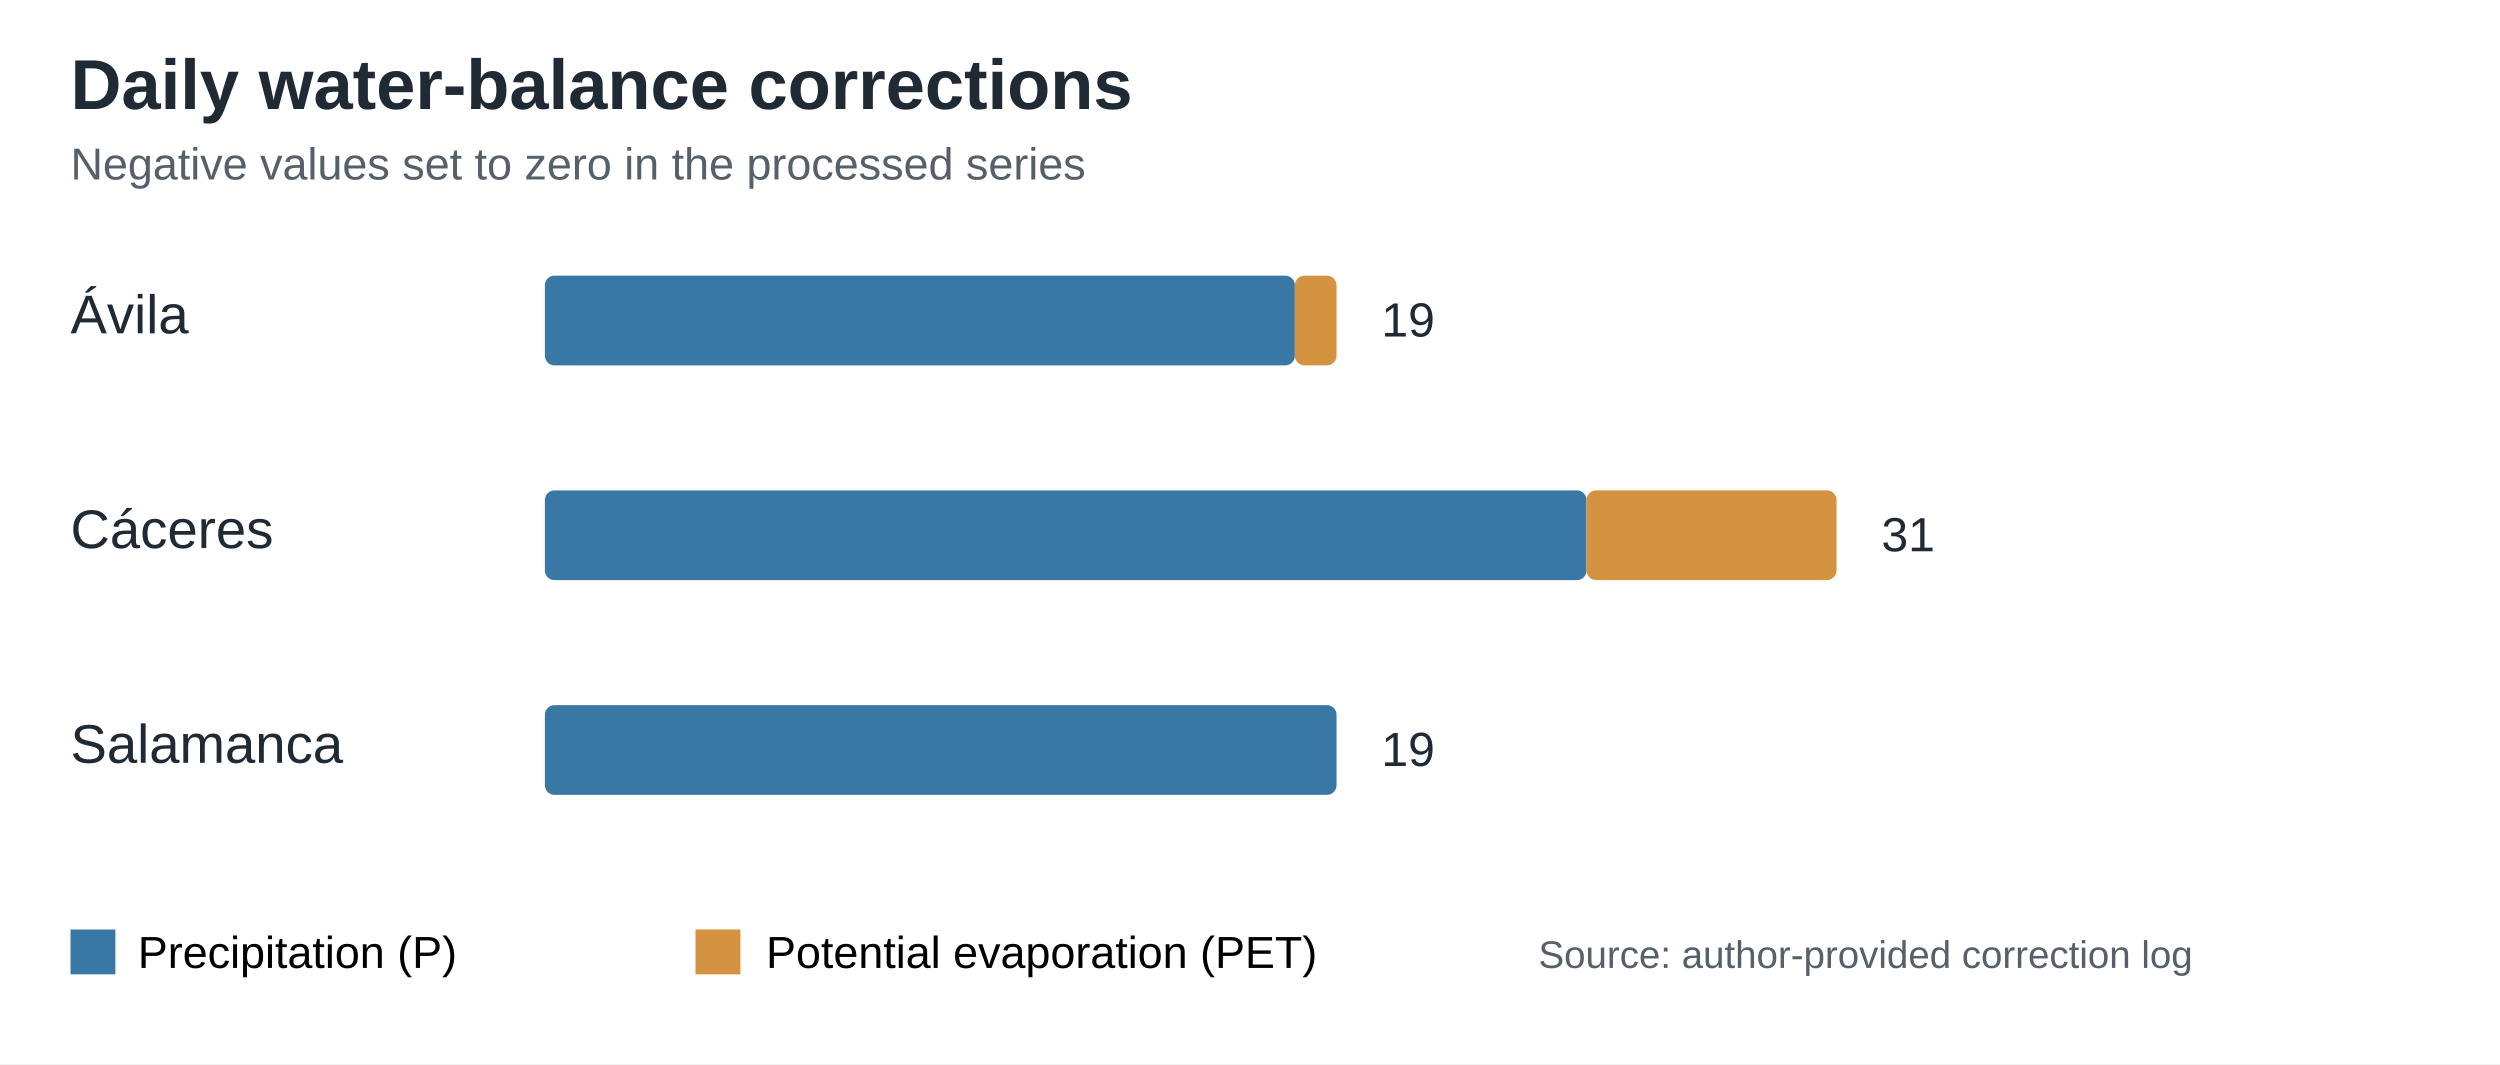
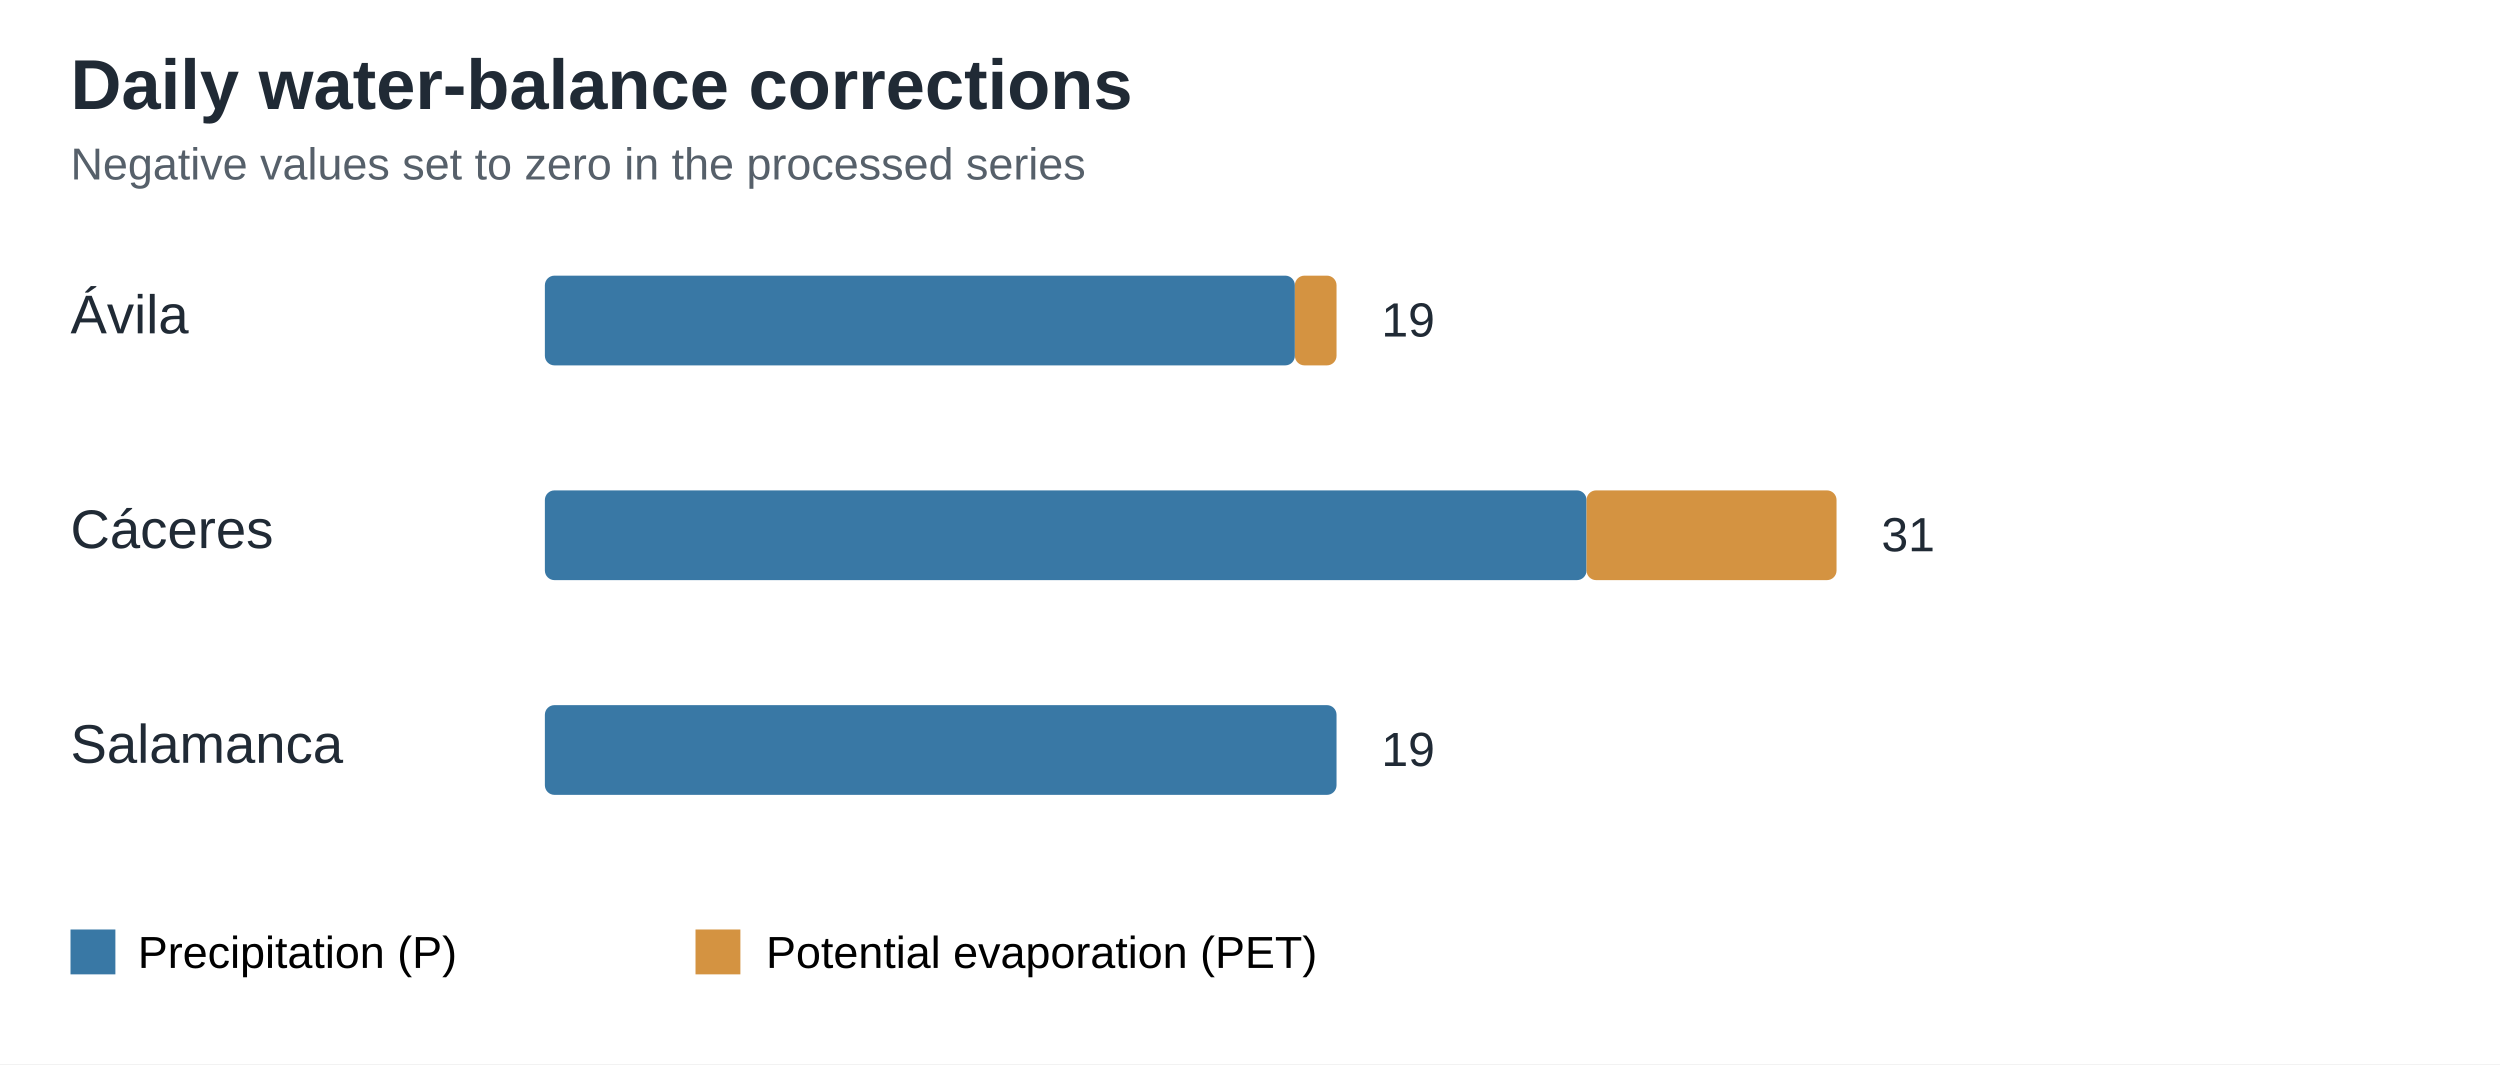
<svg xmlns="http://www.w3.org/2000/svg" width="780" height="332" viewBox="0 0 780 332" role="img" aria-label="Corrections of negative precipitation and potential evaporation values: Avila 18 and 1, Caceres 25 and 6, Salamanca 19 and 0">
  <rect width="780" height="332" fill="#fff" />
  <g font-family="Arial,sans-serif">
    <text x="22" y="34" font-size="22" font-weight="bold" fill="#202a35">Daily water-balance corrections</text>
    <text x="22" y="56" font-size="14" fill="#56606a">Negative values set to zero in the processed series</text>
    <text x="22" y="104" font-size="17" fill="#202a35">Ávila</text>
    <rect x="170" y="86" width="234" height="28" rx="3" fill="#3978a5" />
    <rect x="404" y="86" width="13" height="28" rx="3" fill="#d49341" />
    <text x="431" y="105" font-size="15" fill="#202a35">19</text>
    <text x="22" y="171" font-size="17" fill="#202a35">Cáceres</text>
    <rect x="170" y="153" width="325" height="28" rx="3" fill="#3978a5" />
    <rect x="495" y="153" width="78" height="28" rx="3" fill="#d49341" />
    <text x="587" y="172" font-size="15" fill="#202a35">31</text>
    <text x="22" y="238" font-size="17" fill="#202a35">Salamanca</text>
    <rect x="170" y="220" width="247" height="28" rx="3" fill="#3978a5" />
    <rect x="417" y="220" width="0" height="28" rx="3" fill="#d49341" />
    <text x="431" y="239" font-size="15" fill="#202a35">19</text>
    <rect x="22" y="290" width="14" height="14" fill="#3978a5" />
    <text x="43" y="302" font-size="14">Precipitation (P)</text>
    <rect x="217" y="290" width="14" height="14" fill="#d49341" />
    <text x="239" y="302" font-size="14">Potential evaporation (PET)</text>
-     <text x="480" y="302" font-size="12" fill="#56606a">Source: author-provided correction log</text>
  </g>
</svg>
